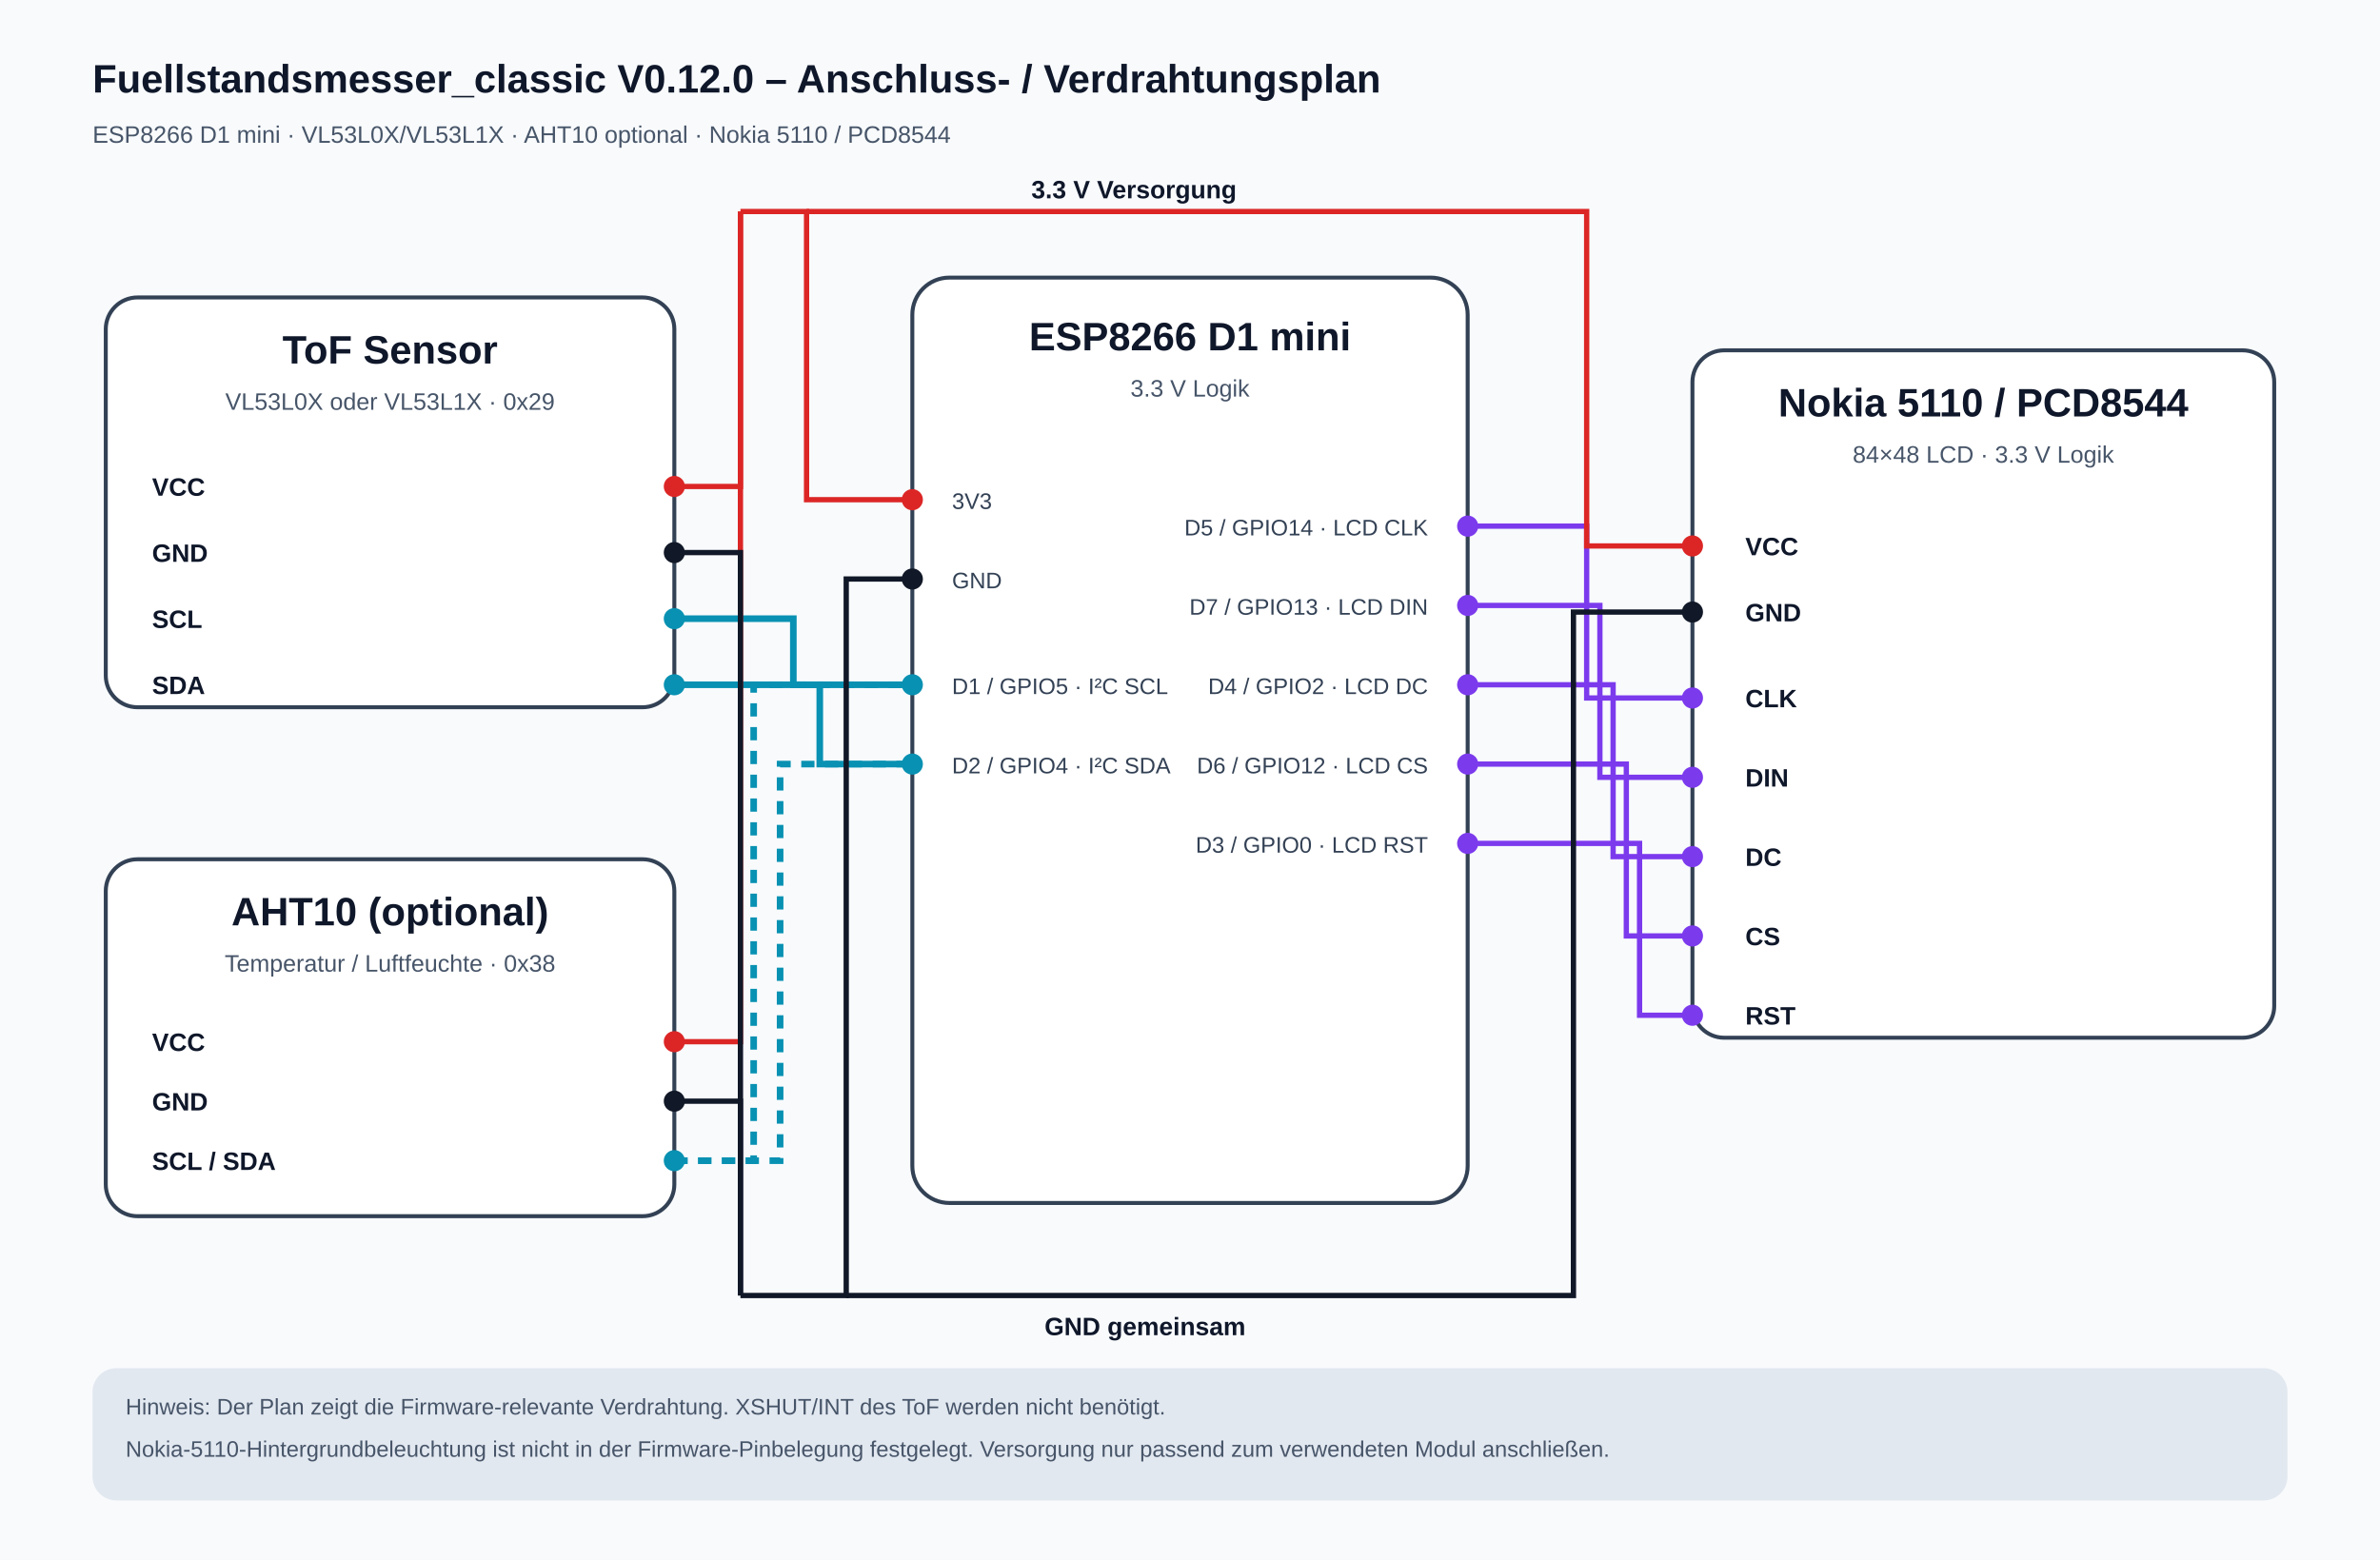
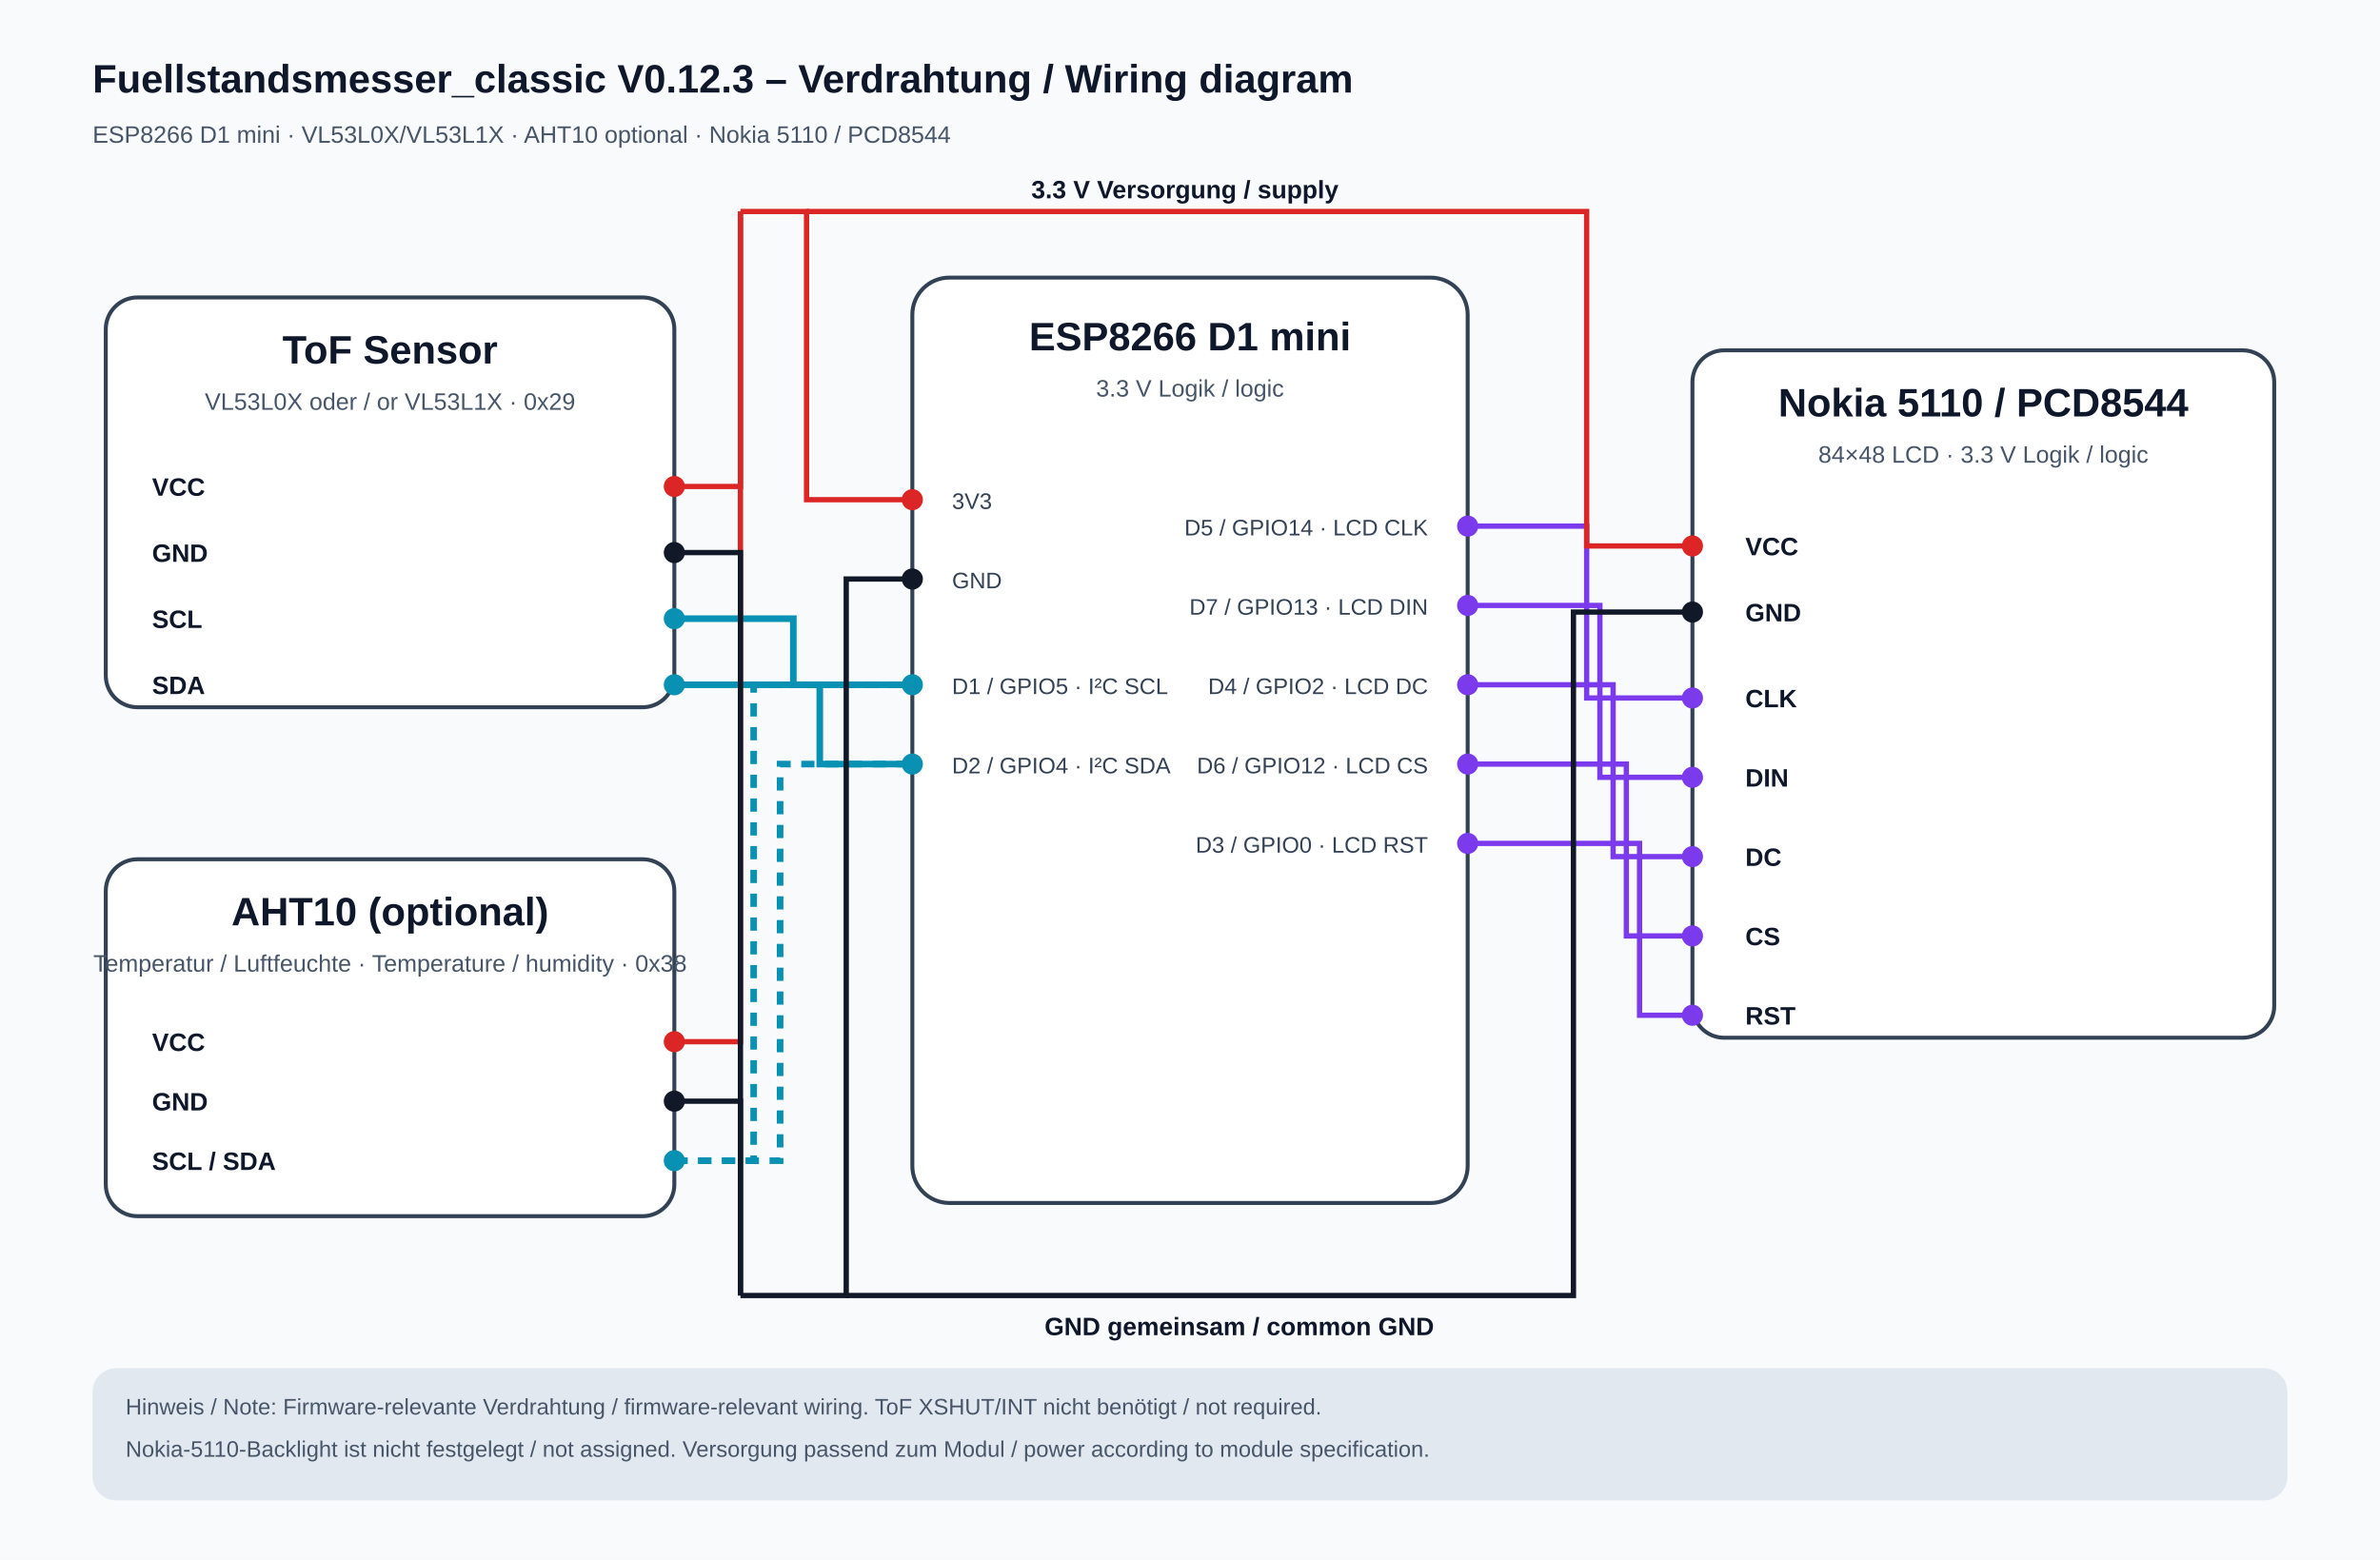
<svg xmlns="http://www.w3.org/2000/svg" width="1800" height="1180" viewBox="0 0 1800 1180">
  <defs>
-     <style>.bg{fill:#f8fafc}.box{fill:#fff;stroke:#334155;stroke-width:3}.title{font:700 30px Arial;fill:#0f172a}.sub{font:18px Arial;fill:#475569}.label{font:700 19px Arial;fill:#0f172a}.pin{font:17px Arial;fill:#334155}.note{font:17px Arial;fill:#475569}.bus{stroke:#0891b2;stroke-width:5;fill:none}.sig{stroke:#7c3aed;stroke-width:4;fill:none}.pwr{stroke:#dc2626;stroke-width:4;fill:none}.gnd{stroke:#111827;stroke-width:4;fill:none}.dash{stroke-dasharray:10 8}</style>
+     <style>
+       .bg{fill:#f8fafc}.box{fill:#fff;stroke:#334155;stroke-width:3}.title{font:700 30px Arial;fill:#0f172a}
+       .sub{font:18px Arial;fill:#475569}.label{font:700 19px Arial;fill:#0f172a}.pin{font:17px Arial;fill:#334155}
+       .note{font:17px Arial;fill:#475569}.bus{stroke:#0891b2;stroke-width:5;fill:none}.sig{stroke:#7c3aed;stroke-width:4;fill:none}
+       .pwr{stroke:#dc2626;stroke-width:4;fill:none}.gnd{stroke:#111827;stroke-width:4;fill:none}.dash{stroke-dasharray:10 8}
+     </style>
  </defs>
  <rect class="bg" width="1800" height="1180" />
-   <text x="70" y="70" class="title">Fuellstandsmesser_classic V0.12.0 – Anschluss- / Verdrahtungsplan</text>
+   <text x="70" y="70" class="title">Fuellstandsmesser_classic V0.12.3 – Verdrahtung / Wiring diagram</text>
  <text x="70" y="108" class="sub">ESP8266 D1 mini · VL53L0X/VL53L1X · AHT10 optional · Nokia 5110 / PCD8544</text>
  <rect x="690" y="210" width="420" height="700" rx="28" class="box" />
  <text x="900" y="265" text-anchor="middle" class="title">ESP8266 D1 mini</text>
-   <text x="900" y="300" text-anchor="middle" class="sub">3.3 V Logik</text>
+   <text x="900" y="300" text-anchor="middle" class="sub">3.3 V Logik / logic</text>
  <g class="pin">
    <text x="720" y="385">3V3</text>
    <circle cx="690" cy="378" r="8" fill="#dc2626" />
    <text x="720" y="445">GND</text>
    <circle cx="690" cy="438" r="8" fill="#111827" />
    <text x="720" y="525">D1 / GPIO5 · I²C SCL</text>
    <circle cx="690" cy="518" r="8" fill="#0891b2" />
    <text x="720" y="585">D2 / GPIO4 · I²C SDA</text>
    <circle cx="690" cy="578" r="8" fill="#0891b2" />
  </g>
  <g class="pin" text-anchor="end">
    <text x="1080" y="405">D5 / GPIO14 · LCD CLK</text>
    <circle cx="1110" cy="398" r="8" fill="#7c3aed" />
    <text x="1080" y="465">D7 / GPIO13 · LCD DIN</text>
    <circle cx="1110" cy="458" r="8" fill="#7c3aed" />
    <text x="1080" y="525">D4 / GPIO2 · LCD DC</text>
    <circle cx="1110" cy="518" r="8" fill="#7c3aed" />
    <text x="1080" y="585">D6 / GPIO12 · LCD CS</text>
    <circle cx="1110" cy="578" r="8" fill="#7c3aed" />
    <text x="1080" y="645">D3 / GPIO0 · LCD RST</text>
    <circle cx="1110" cy="638" r="8" fill="#7c3aed" />
  </g>
  <rect x="80" y="225" width="430" height="310" rx="24" class="box" />
  <text x="295" y="275" text-anchor="middle" class="title">ToF Sensor</text>
-   <text x="295" y="310" text-anchor="middle" class="sub">VL53L0X oder VL53L1X · 0x29</text>
+   <text x="295" y="310" text-anchor="middle" class="sub">VL53L0X oder / or VL53L1X · 0x29</text>
  <text x="115" y="375" class="label">VCC</text>
  <text x="115" y="425" class="label">GND</text>
  <text x="115" y="475" class="label">SCL</text>
  <text x="115" y="525" class="label">SDA</text>
  <circle cx="510" cy="368" r="8" fill="#dc2626" />
  <circle cx="510" cy="418" r="8" fill="#111827" />
  <circle cx="510" cy="468" r="8" fill="#0891b2" />
  <circle cx="510" cy="518" r="8" fill="#0891b2" />
  <rect x="80" y="650" width="430" height="270" rx="24" class="box" />
  <text x="295" y="700" text-anchor="middle" class="title">AHT10 (optional)</text>
-   <text x="295" y="735" text-anchor="middle" class="sub">Temperatur / Luftfeuchte · 0x38</text>
+   <text x="295" y="735" text-anchor="middle" class="sub">Temperatur / Luftfeuchte · Temperature / humidity · 0x38</text>
  <text x="115" y="795" class="label">VCC</text>
  <text x="115" y="840" class="label">GND</text>
  <text x="115" y="885" class="label">SCL / SDA</text>
  <circle cx="510" cy="788" r="8" fill="#dc2626" />
  <circle cx="510" cy="833" r="8" fill="#111827" />
  <circle cx="510" cy="878" r="8" fill="#0891b2" />
  <rect x="1280" y="265" width="440" height="520" rx="24" class="box" />
  <text x="1500" y="315" text-anchor="middle" class="title">Nokia 5110 / PCD8544</text>
-   <text x="1500" y="350" text-anchor="middle" class="sub">84×48 LCD · 3.3 V Logik</text>
+   <text x="1500" y="350" text-anchor="middle" class="sub">84×48 LCD · 3.3 V Logik / logic</text>
  <g class="label">
    <text x="1320" y="420">VCC</text>
    <text x="1320" y="470">GND</text>
    <text x="1320" y="535">CLK</text>
    <text x="1320" y="595">DIN</text>
    <text x="1320" y="655">DC</text>
    <text x="1320" y="715">CS</text>
    <text x="1320" y="775">RST</text>
  </g>
  <g>
    <circle cx="1280" cy="413" r="8" fill="#dc2626" />
    <circle cx="1280" cy="463" r="8" fill="#111827" />
    <circle cx="1280" cy="528" r="8" fill="#7c3aed" />
    <circle cx="1280" cy="588" r="8" fill="#7c3aed" />
    <circle cx="1280" cy="648" r="8" fill="#7c3aed" />
    <circle cx="1280" cy="708" r="8" fill="#7c3aed" />
    <circle cx="1280" cy="768" r="8" fill="#7c3aed" />
  </g>
  <path d="M510 468 H600 V518 H690" class="bus" />
  <path d="M510 518 H620 V578 H690" class="bus" />
  <path d="M510 878 H570 V518 H690" class="bus dash" />
  <path d="M510 878 H590 V578 H690" class="bus dash" />
  <path d="M1110 398 H1200 V528 H1280" class="sig" />
  <path d="M1110 458 H1210 V588 H1280" class="sig" />
  <path d="M1110 518 H1220 V648 H1280" class="sig" />
  <path d="M1110 578 H1230 V708 H1280" class="sig" />
  <path d="M1110 638 H1240 V768 H1280" class="sig" />
  <path d="M690 378 H610 V160 H560" class="pwr" />
  <path d="M560 160 V368 H510" class="pwr" />
  <path d="M560 160 V788 H510" class="pwr" />
  <path d="M610 160 H1200 V413 H1280" class="pwr" />
-   <text x="780" y="150" class="label" fill="#dc2626">3.3 V Versorgung</text>
+   <text x="780" y="150" class="label" fill="#dc2626">3.3 V Versorgung / supply</text>
  <path d="M690 438 H640 V980 H560" class="gnd" />
  <path d="M560 980 V418 H510" class="gnd" />
  <path d="M560 980 V833 H510" class="gnd" />
  <path d="M640 980 H1190 V463 H1280" class="gnd" />
-   <text x="790" y="1010" class="label">GND gemeinsam</text>
+   <text x="790" y="1010" class="label">GND gemeinsam / common GND</text>
  <rect x="70" y="1035" width="1660" height="100" rx="18" fill="#e2e8f0" />
-   <text x="95" y="1070" class="note">Hinweis: Der Plan zeigt die Firmware-relevante Verdrahtung. XSHUT/INT des ToF werden nicht benötigt.</text>
-   <text x="95" y="1102" class="note">Nokia-5110-Hintergrundbeleuchtung ist nicht in der Firmware-Pinbelegung festgelegt. Versorgung nur passend zum verwendeten Modul anschließen.</text>
+   <text x="95" y="1070" class="note">Hinweis / Note: Firmware-relevante Verdrahtung / firmware-relevant wiring. ToF XSHUT/INT nicht benötigt / not required.</text>
+   <text x="95" y="1102" class="note">Nokia-5110-Backlight ist nicht festgelegt / not assigned. Versorgung passend zum Modul / power according to module specification.</text>
</svg>
